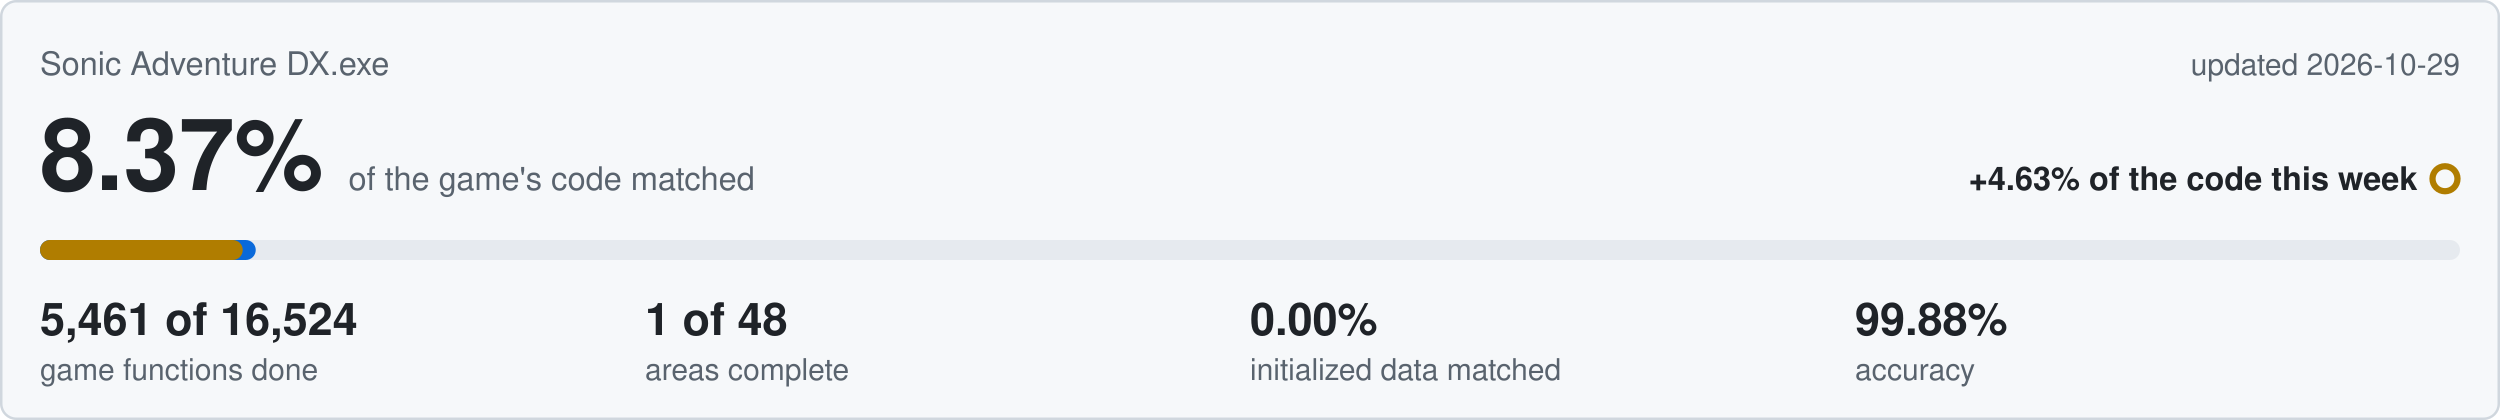
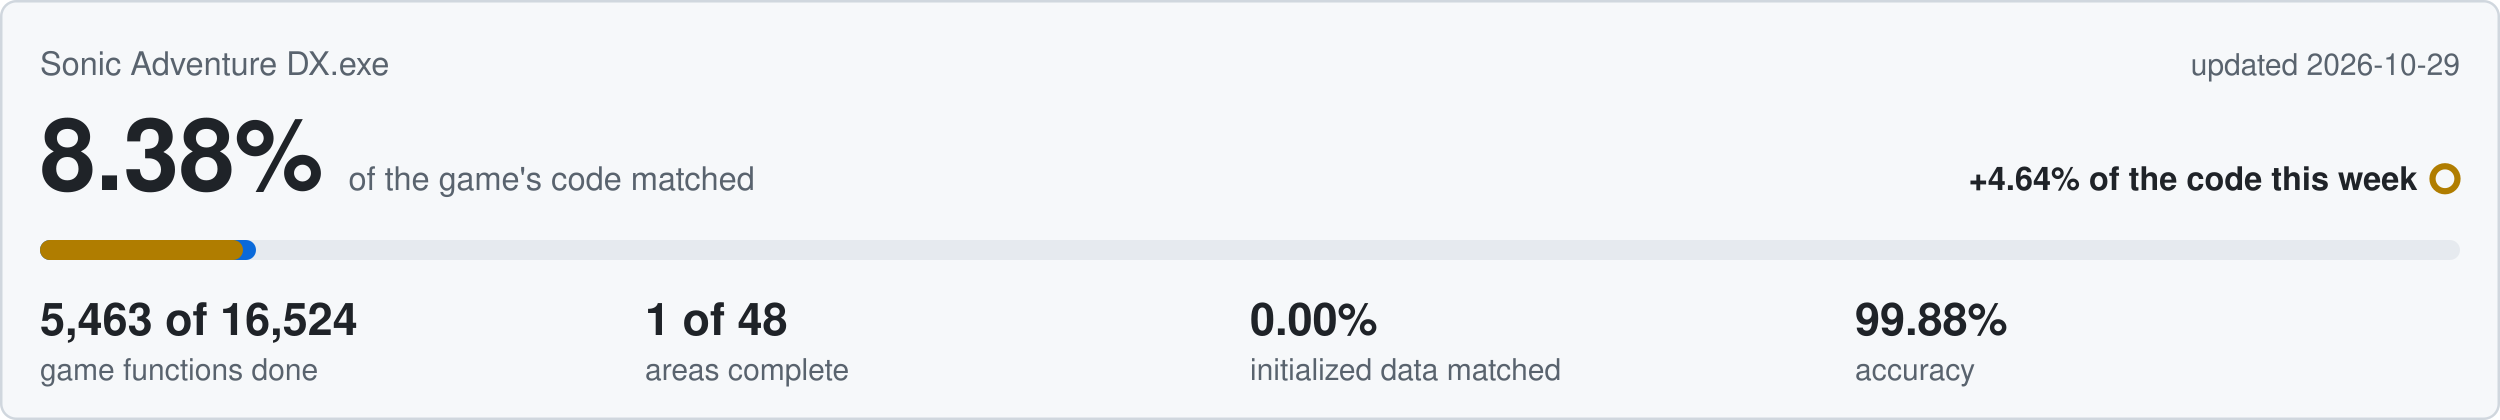
<svg xmlns="http://www.w3.org/2000/svg" viewBox="0 0 1000 168" width="1000" height="168">
  <rect x="0.5" y="0.5" width="999" height="167" rx="6" fill="#f6f8fa" stroke="#d0d7de" />
  <text x="16" y="30" font-family="Segoe UI,Helvetica,Arial,sans-serif" font-size="13" fill="#59636e">Sonic Adventure DX.exe</text>
  <text x="984" y="30" text-anchor="end" font-family="Segoe UI,Helvetica,Arial,sans-serif" font-size="12" fill="#59636e">updated 2026-10-29</text>
-   <text x="16" y="76" font-family="Segoe UI,Helvetica,Arial,sans-serif" font-size="40" font-weight="600" fill="#1f2328">8.37%<tspan dx="10" font-size="13" font-weight="400" fill="#59636e">of the game's code matched</tspan>
+   <text x="16" y="76" font-family="Segoe UI,Helvetica,Arial,sans-serif" font-size="40" font-weight="600" fill="#1f2328">8.38%<tspan dx="10" font-size="13" font-weight="400" fill="#59636e">of the game's code matched</tspan>
  </text>
-   <text x="967" y="76" text-anchor="end" font-family="Segoe UI,Helvetica,Arial,sans-serif" font-size="13" font-weight="600" fill="#1f2328">+4.63% of the code this week</text>
+   <text x="967" y="76" text-anchor="end" font-family="Segoe UI,Helvetica,Arial,sans-serif" font-size="13" font-weight="600" fill="#1f2328">+4.64% of the code this week</text>
  <circle cx="978" cy="71.5" r="5" fill="none" stroke="#b07d00" stroke-width="2.5" />
  <rect x="16" y="96" width="968" height="8" rx="4" fill="#e6eaef" />
-   <rect x="16" y="96" width="86.3" height="8" rx="4" fill="#0969da" />
-   <rect x="16" y="96" width="81.1" height="8" rx="4" fill="#b07d00" />
-   <text x="16" y="134" font-family="Segoe UI,Helvetica,Arial,sans-serif" font-size="18" font-weight="600" fill="#1f2328">5,461 of 16,524</text>
+   <rect x="16" y="96" width="86.4" height="8" rx="4" fill="#0969da" />
+   <rect x="16" y="96" width="81.2" height="8" rx="4" fill="#b07d00" />
+   <text x="16" y="134" font-family="Segoe UI,Helvetica,Arial,sans-serif" font-size="18" font-weight="600" fill="#1f2328">5,463 of 16,524</text>
  <text x="16" y="152" font-family="Segoe UI,Helvetica,Arial,sans-serif" font-size="12" fill="#59636e">game functions done</text>
  <text x="258" y="134" font-family="Segoe UI,Helvetica,Arial,sans-serif" font-size="18" font-weight="600" fill="#1f2328">1 of 48</text>
  <text x="258" y="152" font-family="Segoe UI,Helvetica,Arial,sans-serif" font-size="12" fill="#59636e">areas complete</text>
  <text x="500" y="134" font-family="Segoe UI,Helvetica,Arial,sans-serif" font-size="18" font-weight="600" fill="#1f2328">0.00%</text>
  <text x="500" y="152" font-family="Segoe UI,Helvetica,Arial,sans-serif" font-size="12" fill="#59636e">initialized data matched</text>
  <text x="742" y="134" font-family="Segoe UI,Helvetica,Arial,sans-serif" font-size="18" font-weight="600" fill="#1f2328">99.88%</text>
  <text x="742" y="152" font-family="Segoe UI,Helvetica,Arial,sans-serif" font-size="12" fill="#59636e">accuracy</text>
</svg>
